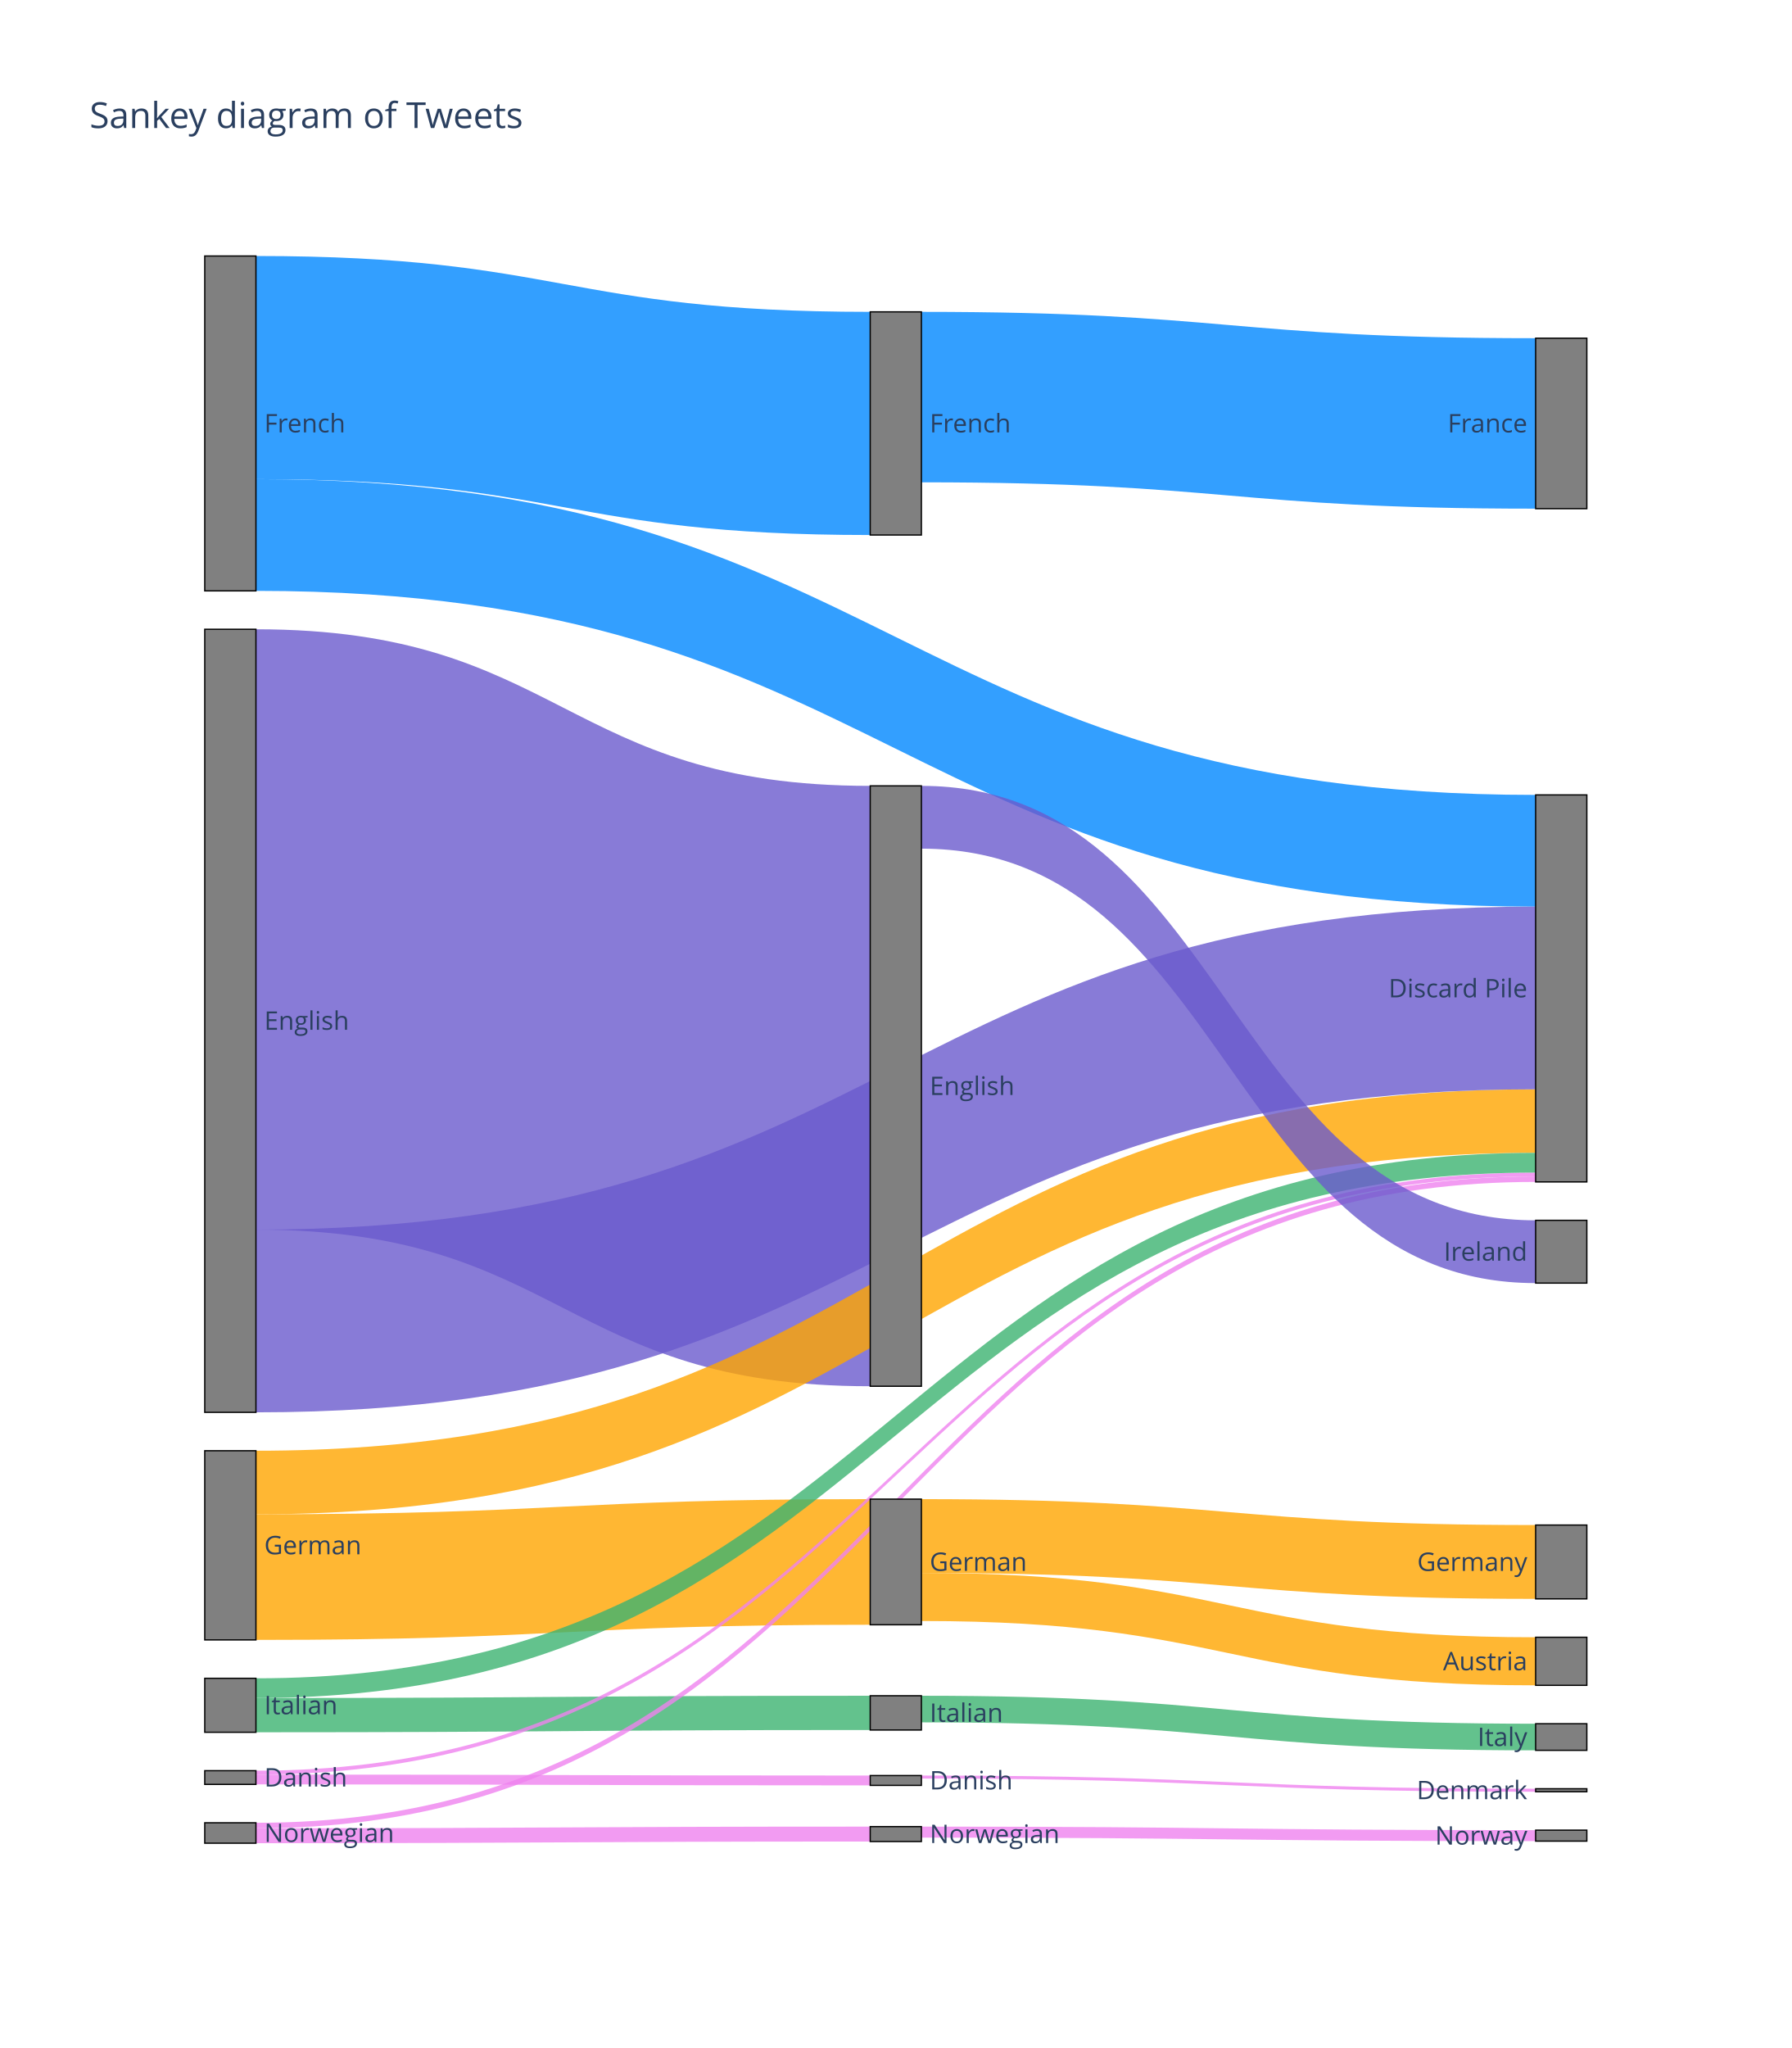
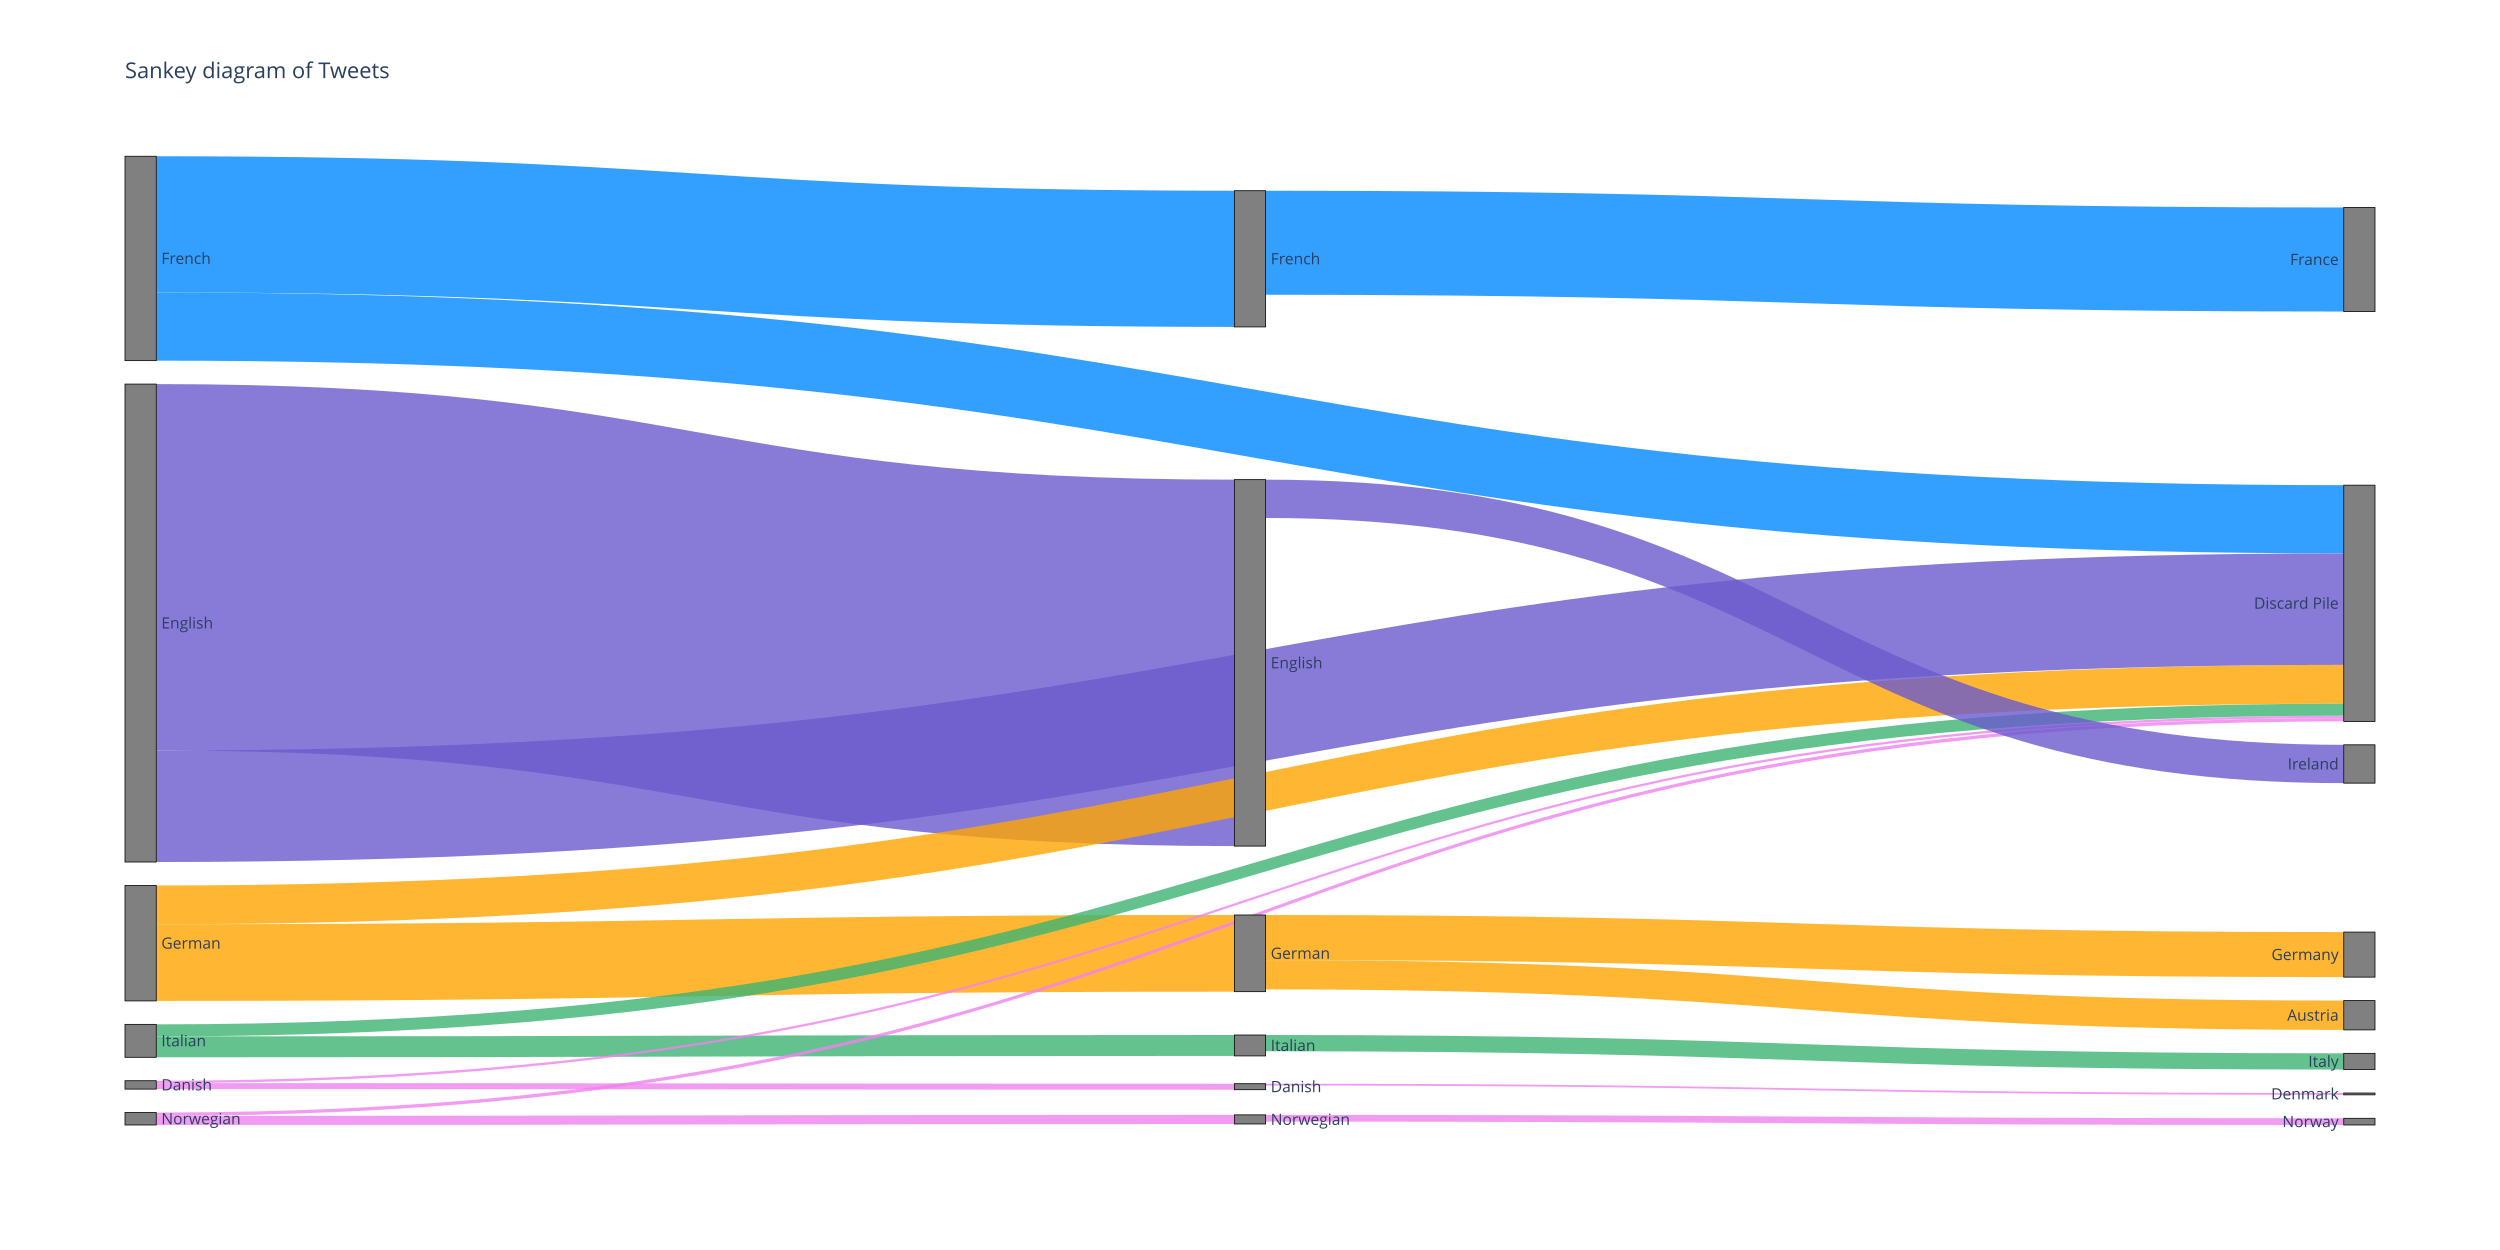
- <svg xmlns="http://www.w3.org/2000/svg" class="main-svg" width="700" height="800" style="" viewBox="0 0 700 800">
-   <rect x="0" y="0" width="700" height="800" style="fill: rgb(255, 255, 255); fill-opacity: 1;" />
-   <defs id="defs-dbdb7d">
+ <svg xmlns="http://www.w3.org/2000/svg" class="main-svg" width="1600" height="800" style="" viewBox="0 0 1600 800">
+   <rect x="0" y="0" width="1600" height="800" style="fill: rgb(255, 255, 255); fill-opacity: 1;" />
+   <defs id="defs-fbdec4">
    <g class="clips" />
    <g class="gradients" />
    <g class="patterns" />
  </defs>
  <g class="bglayer" />
  <g class="layer-below">
    <g class="imagelayer" />
    <g class="shapelayer" />
  </g>
  <g class="cartesianlayer" />
  <g class="polarlayer" />
  <g class="smithlayer" />
  <g class="ternarylayer" />
  <g class="geolayer" />
  <g class="funnelarealayer" />
  <g class="pielayer" />
  <g class="iciclelayer" />
  <g class="treemaplayer" />
  <g class="sunburstlayer" />
  <g class="glimages" />
  <g class="sankey" transform="translate(80,100)matrix(1 0 0 1 0 0)" style="box-sizing: content-box; position: absolute; left: 0px; shape-rendering: geometricprecision; pointer-events: auto;">
    <g class="sankey-links" style="fill: none;">
-       <path class="sankey-link" d="M20,593.187C140,593.187 140,593.573 260,593.573L260,597.414C140,597.414 140,597.027 20,597.027Z" style="stroke: rgb(68, 68, 68); stroke-opacity: 1; fill: rgb(238, 130, 238); fill-opacity: 0.8; stroke-width: 0; opacity: 1;" />
-       <path class="sankey-link" d="M20,5.755396159656812e-13C140,5.755396159656812e-13 140,21.819 260,21.819L260,108.991C140,108.991 140,87.171 20,87.171Z" style="stroke: rgb(68, 68, 68); stroke-opacity: 1; fill: rgb(0, 135, 255); fill-opacity: 0.8; stroke-width: 0; opacity: 1;" />
-       <path class="sankey-link" d="M20,491.514C140,491.514 140,485.595 260,485.595L260,534.671C140,534.671 140,540.59 20,540.59Z" style="stroke: rgb(68, 68, 68); stroke-opacity: 1; fill: rgb(255, 165, 0); fill-opacity: 0.8; stroke-width: 0; opacity: 1;" />
-       <path class="sankey-link" d="M20,145.81C140,145.81 140,206.98 260,206.98L260,441.498C140,441.498 140,380.328 20,380.328Z" style="stroke: rgb(68, 68, 68); stroke-opacity: 1; fill: rgb(106, 90, 205); fill-opacity: 0.8; stroke-width: 0; opacity: 1;" />
-       <path class="sankey-link" d="M20,563.287C140,563.287 140,562.402 260,562.402L260,575.786C140,575.786 140,576.671 20,576.671Z" style="stroke: rgb(68, 68, 68); stroke-opacity: 1; fill: rgb(60, 179, 113); fill-opacity: 0.8; stroke-width: 0; opacity: 1;" />
-       <path class="sankey-link" d="M20,614.166C140,614.166 140,613.519 260,613.519L260,619.353C140,619.353 140,620 20,620Z" style="stroke: rgb(68, 68, 68); stroke-opacity: 1; fill: rgb(238, 130, 238); fill-opacity: 0.8; stroke-width: 0; opacity: 1;" />
-       <path class="sankey-link" d="M20,591.671C270,591.671 270,358.032 520,358.032L520,359.548C270,359.548 270,593.187 20,593.187Z" style="stroke: rgb(68, 68, 68); stroke-opacity: 1; fill: rgb(238, 130, 238); fill-opacity: 0.8; stroke-width: 0; opacity: 1;" />
-       <path class="sankey-link" d="M20,87.171C270,87.171 270,210.511 520,210.511L520,254.149C270,254.149 270,130.81 20,130.81Z" style="stroke: rgb(68, 68, 68); stroke-opacity: 1; fill: rgb(0, 135, 255); fill-opacity: 0.8; stroke-width: 0; opacity: 1;" />
-       <path class="sankey-link" d="M20,466.694C270,466.694 270,325.515 520,325.515L520,350.334C270,350.334 270,491.514 20,491.514Z" style="stroke: rgb(68, 68, 68); stroke-opacity: 1; fill: rgb(255, 165, 0); fill-opacity: 0.8; stroke-width: 0; opacity: 1;" />
-       <path class="sankey-link" d="M20,380.328C270,380.328 270,254.149 520,254.149L520,325.515C270,325.515 270,451.694 20,451.694Z" style="stroke: rgb(68, 68, 68); stroke-opacity: 1; fill: rgb(106, 90, 205); fill-opacity: 0.8; stroke-width: 0; opacity: 1;" />
-       <path class="sankey-link" d="M20,555.59C270,555.59 270,350.334 520,350.334L520,358.032C270,358.032 270,563.287 20,563.287Z" style="stroke: rgb(68, 68, 68); stroke-opacity: 1; fill: rgb(60, 179, 113); fill-opacity: 0.8; stroke-width: 0; opacity: 1;" />
-       <path class="sankey-link" d="M20,612.027C270,612.027 270,359.548 520,359.548L520,361.686C270,361.686 270,614.166 20,614.166Z" style="stroke: rgb(68, 68, 68); stroke-opacity: 1; fill: rgb(238, 130, 238); fill-opacity: 0.8; stroke-width: 0; opacity: 1;" />
-       <path class="sankey-link" d="M280,514.432C400,514.432 400,539.557 520,539.557L520,558.33C400,558.33 400,533.205 280,533.205Z" style="stroke: rgb(68, 68, 68); stroke-opacity: 1; fill: rgb(255, 165, 0); fill-opacity: 0.8; stroke-width: 0; opacity: 1;" />
-       <path class="sankey-link" d="M280,593.573C400,593.573 400,598.725 520,598.725L520,599.899C400,599.899 400,594.747 280,594.747Z" style="stroke: rgb(68, 68, 68); stroke-opacity: 1; fill: rgb(238, 130, 238); fill-opacity: 0.8; stroke-width: 0; opacity: 1;" />
-       <path class="sankey-link" d="M280,21.819C400,21.819 400,32.112 520,32.112L520,98.698C400,98.698 400,88.406 280,88.406Z" style="stroke: rgb(68, 68, 68); stroke-opacity: 1; fill: rgb(0, 135, 255); fill-opacity: 0.8; stroke-width: 0; opacity: 1;" />
-       <path class="sankey-link" d="M280,485.595C400,485.595 400,495.72 520,495.72L520,524.557C400,524.557 400,514.432 280,514.432Z" style="stroke: rgb(68, 68, 68); stroke-opacity: 1; fill: rgb(255, 165, 0); fill-opacity: 0.8; stroke-width: 0; opacity: 1;" />
-       <path class="sankey-link" d="M280,206.98C400,206.98 400,376.686 520,376.686L520,401.212C400,401.212 400,231.506 280,231.506Z" style="stroke: rgb(68, 68, 68); stroke-opacity: 1; fill: rgb(106, 90, 205); fill-opacity: 0.8; stroke-width: 0; opacity: 1;" />
-       <path class="sankey-link" d="M280,562.402C400,562.402 400,573.33 520,573.33L520,583.725C400,583.725 400,572.796 280,572.796Z" style="stroke: rgb(68, 68, 68); stroke-opacity: 1; fill: rgb(60, 179, 113); fill-opacity: 0.8; stroke-width: 0; opacity: 1;" />
-       <path class="sankey-link" d="M280,613.519C400,613.519 400,614.899 520,614.899L520,619.195C400,619.195 400,617.816 280,617.816Z" style="stroke: rgb(68, 68, 68); stroke-opacity: 1; fill: rgb(238, 130, 238); fill-opacity: 0.8; stroke-width: 0; opacity: 1;" />
+       <path class="sankey-link" d="M20,593.187C365,593.187 365,593.573 710,593.573L710,597.414C365,597.414 365,597.027 20,597.027Z" style="stroke: rgb(68, 68, 68); stroke-opacity: 1; fill: rgb(238, 130, 238); fill-opacity: 0.8; stroke-width: 0; opacity: 1;" />
+       <path class="sankey-link" d="M20,-4.547473508864641e-13C365,-4.547473508864641e-13 365,22.058 710,22.058L710,109.229C365,109.229 365,87.171 20,87.171Z" style="stroke: rgb(68, 68, 68); stroke-opacity: 1; fill: rgb(0, 135, 255); fill-opacity: 0.8; stroke-width: 0; opacity: 1;" />
+       <path class="sankey-link" d="M20,491.514C365,491.514 365,485.595 710,485.595L710,534.671C365,534.671 365,540.59 20,540.59Z" style="stroke: rgb(68, 68, 68); stroke-opacity: 1; fill: rgb(255, 165, 0); fill-opacity: 0.8; stroke-width: 0; opacity: 1;" />
+       <path class="sankey-link" d="M20,145.81C365,145.81 365,206.98 710,206.98L710,441.498C365,441.498 365,380.328 20,380.328Z" style="stroke: rgb(68, 68, 68); stroke-opacity: 1; fill: rgb(106, 90, 205); fill-opacity: 0.8; stroke-width: 0; opacity: 1;" />
+       <path class="sankey-link" d="M20,563.287C365,563.287 365,562.402 710,562.402L710,575.786C365,575.786 365,576.671 20,576.671Z" style="stroke: rgb(68, 68, 68); stroke-opacity: 1; fill: rgb(60, 179, 113); fill-opacity: 0.8; stroke-width: 0; opacity: 1;" />
+       <path class="sankey-link" d="M20,614.166C365,614.166 365,613.519 710,613.519L710,619.353C365,619.353 365,620 20,620Z" style="stroke: rgb(68, 68, 68); stroke-opacity: 1; fill: rgb(238, 130, 238); fill-opacity: 0.8; stroke-width: 0; opacity: 1;" />
+       <path class="sankey-link" d="M20,591.671C720,591.671 720,358.032 1420,358.032L1420,359.548C720,359.548 720,593.187 20,593.187Z" style="stroke: rgb(68, 68, 68); stroke-opacity: 1; fill: rgb(238, 130, 238); fill-opacity: 0.8; stroke-width: 0; opacity: 1;" />
+       <path class="sankey-link" d="M20,87.171C720,87.171 720,210.511 1420,210.511L1420,254.149C720,254.149 720,130.81 20,130.81Z" style="stroke: rgb(68, 68, 68); stroke-opacity: 1; fill: rgb(0, 135, 255); fill-opacity: 0.8; stroke-width: 0; opacity: 1;" />
+       <path class="sankey-link" d="M20,466.694C720,466.694 720,325.515 1420,325.515L1420,350.334C720,350.334 720,491.514 20,491.514Z" style="stroke: rgb(68, 68, 68); stroke-opacity: 1; fill: rgb(255, 165, 0); fill-opacity: 0.8; stroke-width: 0; opacity: 1;" />
+       <path class="sankey-link" d="M20,380.328C720,380.328 720,254.149 1420,254.149L1420,325.515C720,325.515 720,451.694 20,451.694Z" style="stroke: rgb(68, 68, 68); stroke-opacity: 1; fill: rgb(106, 90, 205); fill-opacity: 0.8; stroke-width: 0; opacity: 1;" />
+       <path class="sankey-link" d="M20,555.59C720,555.59 720,350.334 1420,350.334L1420,358.032C720,358.032 720,563.287 20,563.287Z" style="stroke: rgb(68, 68, 68); stroke-opacity: 1; fill: rgb(60, 179, 113); fill-opacity: 0.8; stroke-width: 0; opacity: 1;" />
+       <path class="sankey-link" d="M20,612.027C720,612.027 720,359.548 1420,359.548L1420,361.686C720,361.686 720,614.166 20,614.166Z" style="stroke: rgb(68, 68, 68); stroke-opacity: 1; fill: rgb(238, 130, 238); fill-opacity: 0.8; stroke-width: 0; opacity: 1;" />
+       <path class="sankey-link" d="M730,514.432C1075,514.432 1075,540.362 1420,540.362L1420,559.135C1075,559.135 1075,533.205 730,533.205Z" style="stroke: rgb(68, 68, 68); stroke-opacity: 1; fill: rgb(255, 165, 0); fill-opacity: 0.8; stroke-width: 0; opacity: 1;" />
+       <path class="sankey-link" d="M730,593.573C1075,593.573 1075,599.529 1420,599.529L1420,600.704C1075,600.704 1075,594.747 730,594.747Z" style="stroke: rgb(68, 68, 68); stroke-opacity: 1; fill: rgb(238, 130, 238); fill-opacity: 0.8; stroke-width: 0; opacity: 1;" />
+       <path class="sankey-link" d="M730,22.058C1075,22.058 1075,32.799 1420,32.799L1420,99.386C1075,99.386 1075,88.644 730,88.644Z" style="stroke: rgb(68, 68, 68); stroke-opacity: 1; fill: rgb(0, 135, 255); fill-opacity: 0.8; stroke-width: 0; opacity: 1;" />
+       <path class="sankey-link" d="M730,485.595C1075,485.595 1075,496.524 1420,496.524L1420,525.362C1075,525.362 1075,514.432 730,514.432Z" style="stroke: rgb(68, 68, 68); stroke-opacity: 1; fill: rgb(255, 165, 0); fill-opacity: 0.8; stroke-width: 0; opacity: 1;" />
+       <path class="sankey-link" d="M730,206.98C1075,206.98 1075,376.686 1420,376.686L1420,401.212C1075,401.212 1075,231.506 730,231.506Z" style="stroke: rgb(68, 68, 68); stroke-opacity: 1; fill: rgb(106, 90, 205); fill-opacity: 0.8; stroke-width: 0; opacity: 1;" />
+       <path class="sankey-link" d="M730,562.402C1075,562.402 1075,574.135 1420,574.135L1420,584.529C1075,584.529 1075,572.796 730,572.796Z" style="stroke: rgb(68, 68, 68); stroke-opacity: 1; fill: rgb(60, 179, 113); fill-opacity: 0.8; stroke-width: 0; opacity: 1;" />
+       <path class="sankey-link" d="M730,613.519C1075,613.519 1075,615.704 1420,615.704L1420,620C1075,620 1075,617.816 730,617.816Z" style="stroke: rgb(68, 68, 68); stroke-opacity: 1; fill: rgb(238, 130, 238); fill-opacity: 0.8; stroke-width: 0; opacity: 1;" />
    </g>
    <g class="sankey-node-set" style="cursor: move;">
      <g class="sankey-node" transform="translate(0.000,591.671)" style="opacity: 1;">
        <rect class="node-rect" width="20" height="5.356" style="stroke-width: 0.5; stroke: rgb(0, 0, 0); stroke-opacity: 1; fill: rgb(128, 128, 128); fill-opacity: 1;" />
        <text class="node-label" data-notex="1" x="0" y="0" text-anchor="start" transform="translate(23.25,6.178178)" style="cursor: default; font-family: 'Open Sans', verdana, arial, sans-serif; font-size: 10px; fill: rgb(42, 63, 95); fill-opacity: 1; white-space: pre; text-shadow: white 1px 1px 1px, white -1px -1px 1px, white 1px -1px 1px, white -1px 1px 1px;">Danish </text>
      </g>
-       <g class="sankey-node" transform="translate(0.000,0.000)" style="opacity: 1;">
+       <g class="sankey-node" transform="translate(0.000,-0.000)" style="opacity: 1;">
        <rect class="node-rect" width="20" height="130.81" style="stroke-width: 0.5; stroke: rgb(0, 0, 0); stroke-opacity: 1; fill: rgb(128, 128, 128); fill-opacity: 1;" />
        <text class="node-label" data-notex="1" x="0" y="0" text-anchor="start" transform="translate(23.25,68.90487)" style="cursor: default; font-family: 'Open Sans', verdana, arial, sans-serif; font-size: 10px; fill: rgb(42, 63, 95); fill-opacity: 1; white-space: pre; text-shadow: white 1px 1px 1px, white -1px -1px 1px, white 1px -1px 1px, white -1px 1px 1px;">French </text>
      </g>
      <g class="sankey-node" transform="translate(0.000,466.694)" style="opacity: 1;">
        <rect class="node-rect" width="20" height="73.895" style="stroke-width: 0.5; stroke: rgb(0, 0, 0); stroke-opacity: 1; fill: rgb(128, 128, 128); fill-opacity: 1;" />
        <text class="node-label" data-notex="1" x="0" y="0" text-anchor="start" transform="translate(23.25,40.44772)" style="cursor: default; font-family: 'Open Sans', verdana, arial, sans-serif; font-size: 10px; fill: rgb(42, 63, 95); fill-opacity: 1; white-space: pre; text-shadow: white 1px 1px 1px, white -1px -1px 1px, white 1px -1px 1px, white -1px 1px 1px;">German </text>
      </g>
      <g class="sankey-node" transform="translate(0.000,145.810)" style="opacity: 1;">
        <rect class="node-rect" width="20" height="305.884" style="stroke-width: 0.5; stroke: rgb(0, 0, 0); stroke-opacity: 1; fill: rgb(128, 128, 128); fill-opacity: 1;" />
        <text class="node-label" data-notex="1" x="0" y="0" text-anchor="start" transform="translate(23.25,156.4422)" style="cursor: default; font-family: 'Open Sans', verdana, arial, sans-serif; font-size: 10px; fill: rgb(42, 63, 95); fill-opacity: 1; white-space: pre; text-shadow: white 1px 1px 1px, white -1px -1px 1px, white 1px -1px 1px, white -1px 1px 1px;">English </text>
      </g>
      <g class="sankey-node" transform="translate(0.000,555.590)" style="opacity: 1;">
        <rect class="node-rect" width="20" height="21.081" style="stroke-width: 0.5; stroke: rgb(0, 0, 0); stroke-opacity: 1; fill: rgb(128, 128, 128); fill-opacity: 1;" />
        <text class="node-label" data-notex="1" x="0" y="0" text-anchor="start" transform="translate(23.25,14.0407)" style="cursor: default; font-family: 'Open Sans', verdana, arial, sans-serif; font-size: 10px; fill: rgb(42, 63, 95); fill-opacity: 1; white-space: pre; text-shadow: white 1px 1px 1px, white -1px -1px 1px, white 1px -1px 1px, white -1px 1px 1px;">Italian </text>
      </g>
      <g class="sankey-node" transform="translate(0.000,612.027)" style="opacity: 1;">
        <rect class="node-rect" width="20" height="7.973" style="stroke-width: 0.5; stroke: rgb(0, 0, 0); stroke-opacity: 1; fill: rgb(128, 128, 128); fill-opacity: 1;" />
        <text class="node-label" data-notex="1" x="0" y="0" text-anchor="start" transform="translate(23.25,7.486303)" style="cursor: default; font-family: 'Open Sans', verdana, arial, sans-serif; font-size: 10px; fill: rgb(42, 63, 95); fill-opacity: 1; white-space: pre; text-shadow: white 1px 1px 1px, white -1px -1px 1px, white 1px -1px 1px, white -1px 1px 1px;">Norwegian </text>
      </g>
-       <g class="sankey-node" transform="translate(260.000,485.595)" style="opacity: 1;">
+       <g class="sankey-node" transform="translate(710.000,485.595)" style="opacity: 1;">
        <rect class="node-rect" width="20" height="49.076" style="stroke-width: 0.5; stroke: rgb(0, 0, 0); stroke-opacity: 1; fill: rgb(128, 128, 128); fill-opacity: 1;" />
        <text class="node-label" data-notex="1" x="0" y="0" text-anchor="start" transform="translate(23.25,28.03799)" style="cursor: default; font-family: 'Open Sans', verdana, arial, sans-serif; font-size: 10px; fill: rgb(42, 63, 95); fill-opacity: 1; white-space: pre; text-shadow: white 1px 1px 1px, white -1px -1px 1px, white 1px -1px 1px, white -1px 1px 1px;">German</text>
      </g>
-       <g class="sankey-node" transform="translate(260.000,593.573)" style="opacity: 1;">
+       <g class="sankey-node" transform="translate(710.000,593.573)" style="opacity: 1;">
        <rect class="node-rect" width="20" height="3.841" style="stroke-width: 0.5; stroke: rgb(0, 0, 0); stroke-opacity: 1; fill: rgb(128, 128, 128); fill-opacity: 1;" />
        <text class="node-label" data-notex="1" x="0" y="0" text-anchor="start" transform="translate(23.25,5.420254)" style="cursor: default; font-family: 'Open Sans', verdana, arial, sans-serif; font-size: 10px; fill: rgb(42, 63, 95); fill-opacity: 1; white-space: pre; text-shadow: white 1px 1px 1px, white -1px -1px 1px, white 1px -1px 1px, white -1px 1px 1px;">Danish</text>
      </g>
-       <g class="sankey-node" transform="translate(260.000,21.819)" style="opacity: 1;">
+       <g class="sankey-node" transform="translate(710.000,22.058)" style="opacity: 1;">
        <rect class="node-rect" width="20" height="87.171" style="stroke-width: 0.5; stroke: rgb(0, 0, 0); stroke-opacity: 1; fill: rgb(128, 128, 128); fill-opacity: 1;" />
        <text class="node-label" data-notex="1" x="0" y="0" text-anchor="start" transform="translate(23.25,47.08565)" style="cursor: default; font-family: 'Open Sans', verdana, arial, sans-serif; font-size: 10px; fill: rgb(42, 63, 95); fill-opacity: 1; white-space: pre; text-shadow: white 1px 1px 1px, white -1px -1px 1px, white 1px -1px 1px, white -1px 1px 1px;">French</text>
      </g>
-       <g class="sankey-node" transform="translate(260.000,206.980)" style="opacity: 1;">
+       <g class="sankey-node" transform="translate(710.000,206.980)" style="opacity: 1;">
        <rect class="node-rect" width="20" height="234.518" style="stroke-width: 0.5; stroke: rgb(0, 0, 0); stroke-opacity: 1; fill: rgb(128, 128, 128); fill-opacity: 1;" />
        <text class="node-label" data-notex="1" x="0" y="0" text-anchor="start" transform="translate(23.25,120.7592)" style="cursor: default; font-family: 'Open Sans', verdana, arial, sans-serif; font-size: 10px; fill: rgb(42, 63, 95); fill-opacity: 1; white-space: pre; text-shadow: white 1px 1px 1px, white -1px -1px 1px, white 1px -1px 1px, white -1px 1px 1px;">English</text>
      </g>
-       <g class="sankey-node" transform="translate(260.000,562.402)" style="opacity: 1;">
+       <g class="sankey-node" transform="translate(710.000,562.402)" style="opacity: 1;">
        <rect class="node-rect" width="20" height="13.384" style="stroke-width: 0.5; stroke: rgb(0, 0, 0); stroke-opacity: 1; fill: rgb(128, 128, 128); fill-opacity: 1;" />
        <text class="node-label" data-notex="1" x="0" y="0" text-anchor="start" transform="translate(23.25,10.19198)" style="cursor: default; font-family: 'Open Sans', verdana, arial, sans-serif; font-size: 10px; fill: rgb(42, 63, 95); fill-opacity: 1; white-space: pre; text-shadow: white 1px 1px 1px, white -1px -1px 1px, white 1px -1px 1px, white -1px 1px 1px;">Italian</text>
      </g>
-       <g class="sankey-node" transform="translate(260.000,613.519)" style="opacity: 1;">
+       <g class="sankey-node" transform="translate(710.000,613.519)" style="opacity: 1;">
        <rect class="node-rect" width="20" height="5.834" style="stroke-width: 0.5; stroke: rgb(0, 0, 0); stroke-opacity: 1; fill: rgb(128, 128, 128); fill-opacity: 1;" />
        <text class="node-label" data-notex="1" x="0" y="0" text-anchor="start" transform="translate(23.25,6.41693)" style="cursor: default; font-family: 'Open Sans', verdana, arial, sans-serif; font-size: 10px; fill: rgb(42, 63, 95); fill-opacity: 1; white-space: pre; text-shadow: white 1px 1px 1px, white -1px -1px 1px, white 1px -1px 1px, white -1px 1px 1px;">Norwegian</text>
      </g>
-       <g class="sankey-node" transform="translate(520.000,210.511)" style="opacity: 1;">
+       <g class="sankey-node" transform="translate(1420.000,210.511)" style="opacity: 1;">
        <rect class="node-rect" width="20" height="151.176" style="stroke-width: 0.5; stroke: rgb(0, 0, 0); stroke-opacity: 1; fill: rgb(128, 128, 128); fill-opacity: 1;" />
        <text class="node-label" data-notex="1" x="0" y="0" text-anchor="end" transform="translate(-3.25,79.08798)" style="cursor: default; font-family: 'Open Sans', verdana, arial, sans-serif; font-size: 10px; fill: rgb(42, 63, 95); fill-opacity: 1; white-space: pre; text-shadow: white 1px 1px 1px, white -1px -1px 1px, white 1px -1px 1px, white -1px 1px 1px;">Discard Pile</text>
      </g>
-       <g class="sankey-node" transform="translate(520.000,539.557)" style="opacity: 1;">
+       <g class="sankey-node" transform="translate(1420.000,540.362)" style="opacity: 1;">
        <rect class="node-rect" width="20" height="18.774" style="stroke-width: 0.5; stroke: rgb(0, 0, 0); stroke-opacity: 1; fill: rgb(128, 128, 128); fill-opacity: 1;" />
        <text class="node-label" data-notex="1" x="0" y="0" text-anchor="end" transform="translate(-3.25,12.88678)" style="cursor: default; font-family: 'Open Sans', verdana, arial, sans-serif; font-size: 10px; fill: rgb(42, 63, 95); fill-opacity: 1; white-space: pre; text-shadow: white 1px 1px 1px, white -1px -1px 1px, white 1px -1px 1px, white -1px 1px 1px;">Austria</text>
      </g>
-       <g class="sankey-node" transform="translate(520.000,598.725)" style="opacity: 1;">
+       <g class="sankey-node" transform="translate(1420.000,599.529)" style="opacity: 1;">
        <rect class="node-rect" width="20" height="1.174" style="stroke-width: 0.5; stroke: rgb(0, 0, 0); stroke-opacity: 1; fill: rgb(128, 128, 128); fill-opacity: 1;" />
        <text class="node-label" data-notex="1" x="0" y="0" text-anchor="end" transform="translate(-3.25,4.087055)" style="cursor: default; font-family: 'Open Sans', verdana, arial, sans-serif; font-size: 10px; fill: rgb(42, 63, 95); fill-opacity: 1; white-space: pre; text-shadow: white 1px 1px 1px, white -1px -1px 1px, white 1px -1px 1px, white -1px 1px 1px;">Denmark</text>
      </g>
-       <g class="sankey-node" transform="translate(520.000,32.112)" style="opacity: 1;">
+       <g class="sankey-node" transform="translate(1420.000,32.799)" style="opacity: 1;">
        <rect class="node-rect" width="20" height="66.587" style="stroke-width: 0.5; stroke: rgb(0, 0, 0); stroke-opacity: 1; fill: rgb(128, 128, 128); fill-opacity: 1;" />
        <text class="node-label" data-notex="1" x="0" y="0" text-anchor="end" transform="translate(-3.25,36.79336)" style="cursor: default; font-family: 'Open Sans', verdana, arial, sans-serif; font-size: 10px; fill: rgb(42, 63, 95); fill-opacity: 1; white-space: pre; text-shadow: white 1px 1px 1px, white -1px -1px 1px, white 1px -1px 1px, white -1px 1px 1px;">France</text>
      </g>
-       <g class="sankey-node" transform="translate(520.000,495.720)" style="opacity: 1;">
+       <g class="sankey-node" transform="translate(1420.000,496.524)" style="opacity: 1;">
        <rect class="node-rect" width="20" height="28.837" style="stroke-width: 0.5; stroke: rgb(0, 0, 0); stroke-opacity: 1; fill: rgb(128, 128, 128); fill-opacity: 1;" />
        <text class="node-label" data-notex="1" x="0" y="0" text-anchor="end" transform="translate(-3.25,17.9186)" style="cursor: default; font-family: 'Open Sans', verdana, arial, sans-serif; font-size: 10px; fill: rgb(42, 63, 95); fill-opacity: 1; white-space: pre; text-shadow: white 1px 1px 1px, white -1px -1px 1px, white 1px -1px 1px, white -1px 1px 1px;">Germany</text>
      </g>
-       <g class="sankey-node" transform="translate(520.000,376.686)" style="opacity: 1;">
+       <g class="sankey-node" transform="translate(1420.000,376.686)" style="opacity: 1;">
        <rect class="node-rect" width="20" height="24.526" style="stroke-width: 0.5; stroke: rgb(0, 0, 0); stroke-opacity: 1; fill: rgb(128, 128, 128); fill-opacity: 1;" />
        <text class="node-label" data-notex="1" x="0" y="0" text-anchor="end" transform="translate(-3.25,15.76289)" style="cursor: default; font-family: 'Open Sans', verdana, arial, sans-serif; font-size: 10px; fill: rgb(42, 63, 95); fill-opacity: 1; white-space: pre; text-shadow: white 1px 1px 1px, white -1px -1px 1px, white 1px -1px 1px, white -1px 1px 1px;">Ireland</text>
      </g>
-       <g class="sankey-node" transform="translate(520.000,573.330)" style="opacity: 1;">
+       <g class="sankey-node" transform="translate(1420.000,574.135)" style="opacity: 1;">
        <rect class="node-rect" width="20" height="10.394" style="stroke-width: 0.5; stroke: rgb(0, 0, 0); stroke-opacity: 1; fill: rgb(128, 128, 128); fill-opacity: 1;" />
        <text class="node-label" data-notex="1" x="0" y="0" text-anchor="end" transform="translate(-3.25,8.697164)" style="cursor: default; font-family: 'Open Sans', verdana, arial, sans-serif; font-size: 10px; fill: rgb(42, 63, 95); fill-opacity: 1; white-space: pre; text-shadow: white 1px 1px 1px, white -1px -1px 1px, white 1px -1px 1px, white -1px 1px 1px;">Italy</text>
      </g>
-       <g class="sankey-node" transform="translate(520.000,614.899)" style="opacity: 1;">
+       <g class="sankey-node" transform="translate(1420.000,615.704)" style="opacity: 1;">
        <rect class="node-rect" width="20" height="4.296" style="stroke-width: 0.5; stroke: rgb(0, 0, 0); stroke-opacity: 1; fill: rgb(128, 128, 128); fill-opacity: 1;" />
        <text class="node-label" data-notex="1" x="0" y="0" text-anchor="end" transform="translate(-3.25,5.648237)" style="cursor: default; font-family: 'Open Sans', verdana, arial, sans-serif; font-size: 10px; fill: rgb(42, 63, 95); fill-opacity: 1; white-space: pre; text-shadow: white 1px 1px 1px, white -1px -1px 1px, white 1px -1px 1px, white -1px 1px 1px;">Norway</text>
      </g>
    </g>
  </g>
-   <defs id="topdefs-dbdb7d">
+   <defs id="topdefs-fbdec4">
    <g class="clips" />
  </defs>
  <g class="layer-above">
    <g class="imagelayer" />
    <g class="shapelayer" />
  </g>
  <g class="infolayer">
    <g class="g-gtitle">
-       <text class="gtitle" x="35" y="50" text-anchor="start" dy="0em" style="font-family: 'Open Sans', verdana, arial, sans-serif; font-size: 14px; fill: rgb(42, 63, 95); opacity: 1; font-weight: normal; white-space: pre;">Sankey diagram of Tweets</text>
+       <text class="gtitle" x="80" y="50" text-anchor="start" dy="0em" style="font-family: 'Open Sans', verdana, arial, sans-serif; font-size: 14px; fill: rgb(42, 63, 95); opacity: 1; font-weight: normal; white-space: pre;">Sankey diagram of Tweets</text>
    </g>
    <g class="first-render" />
  </g>
</svg>
